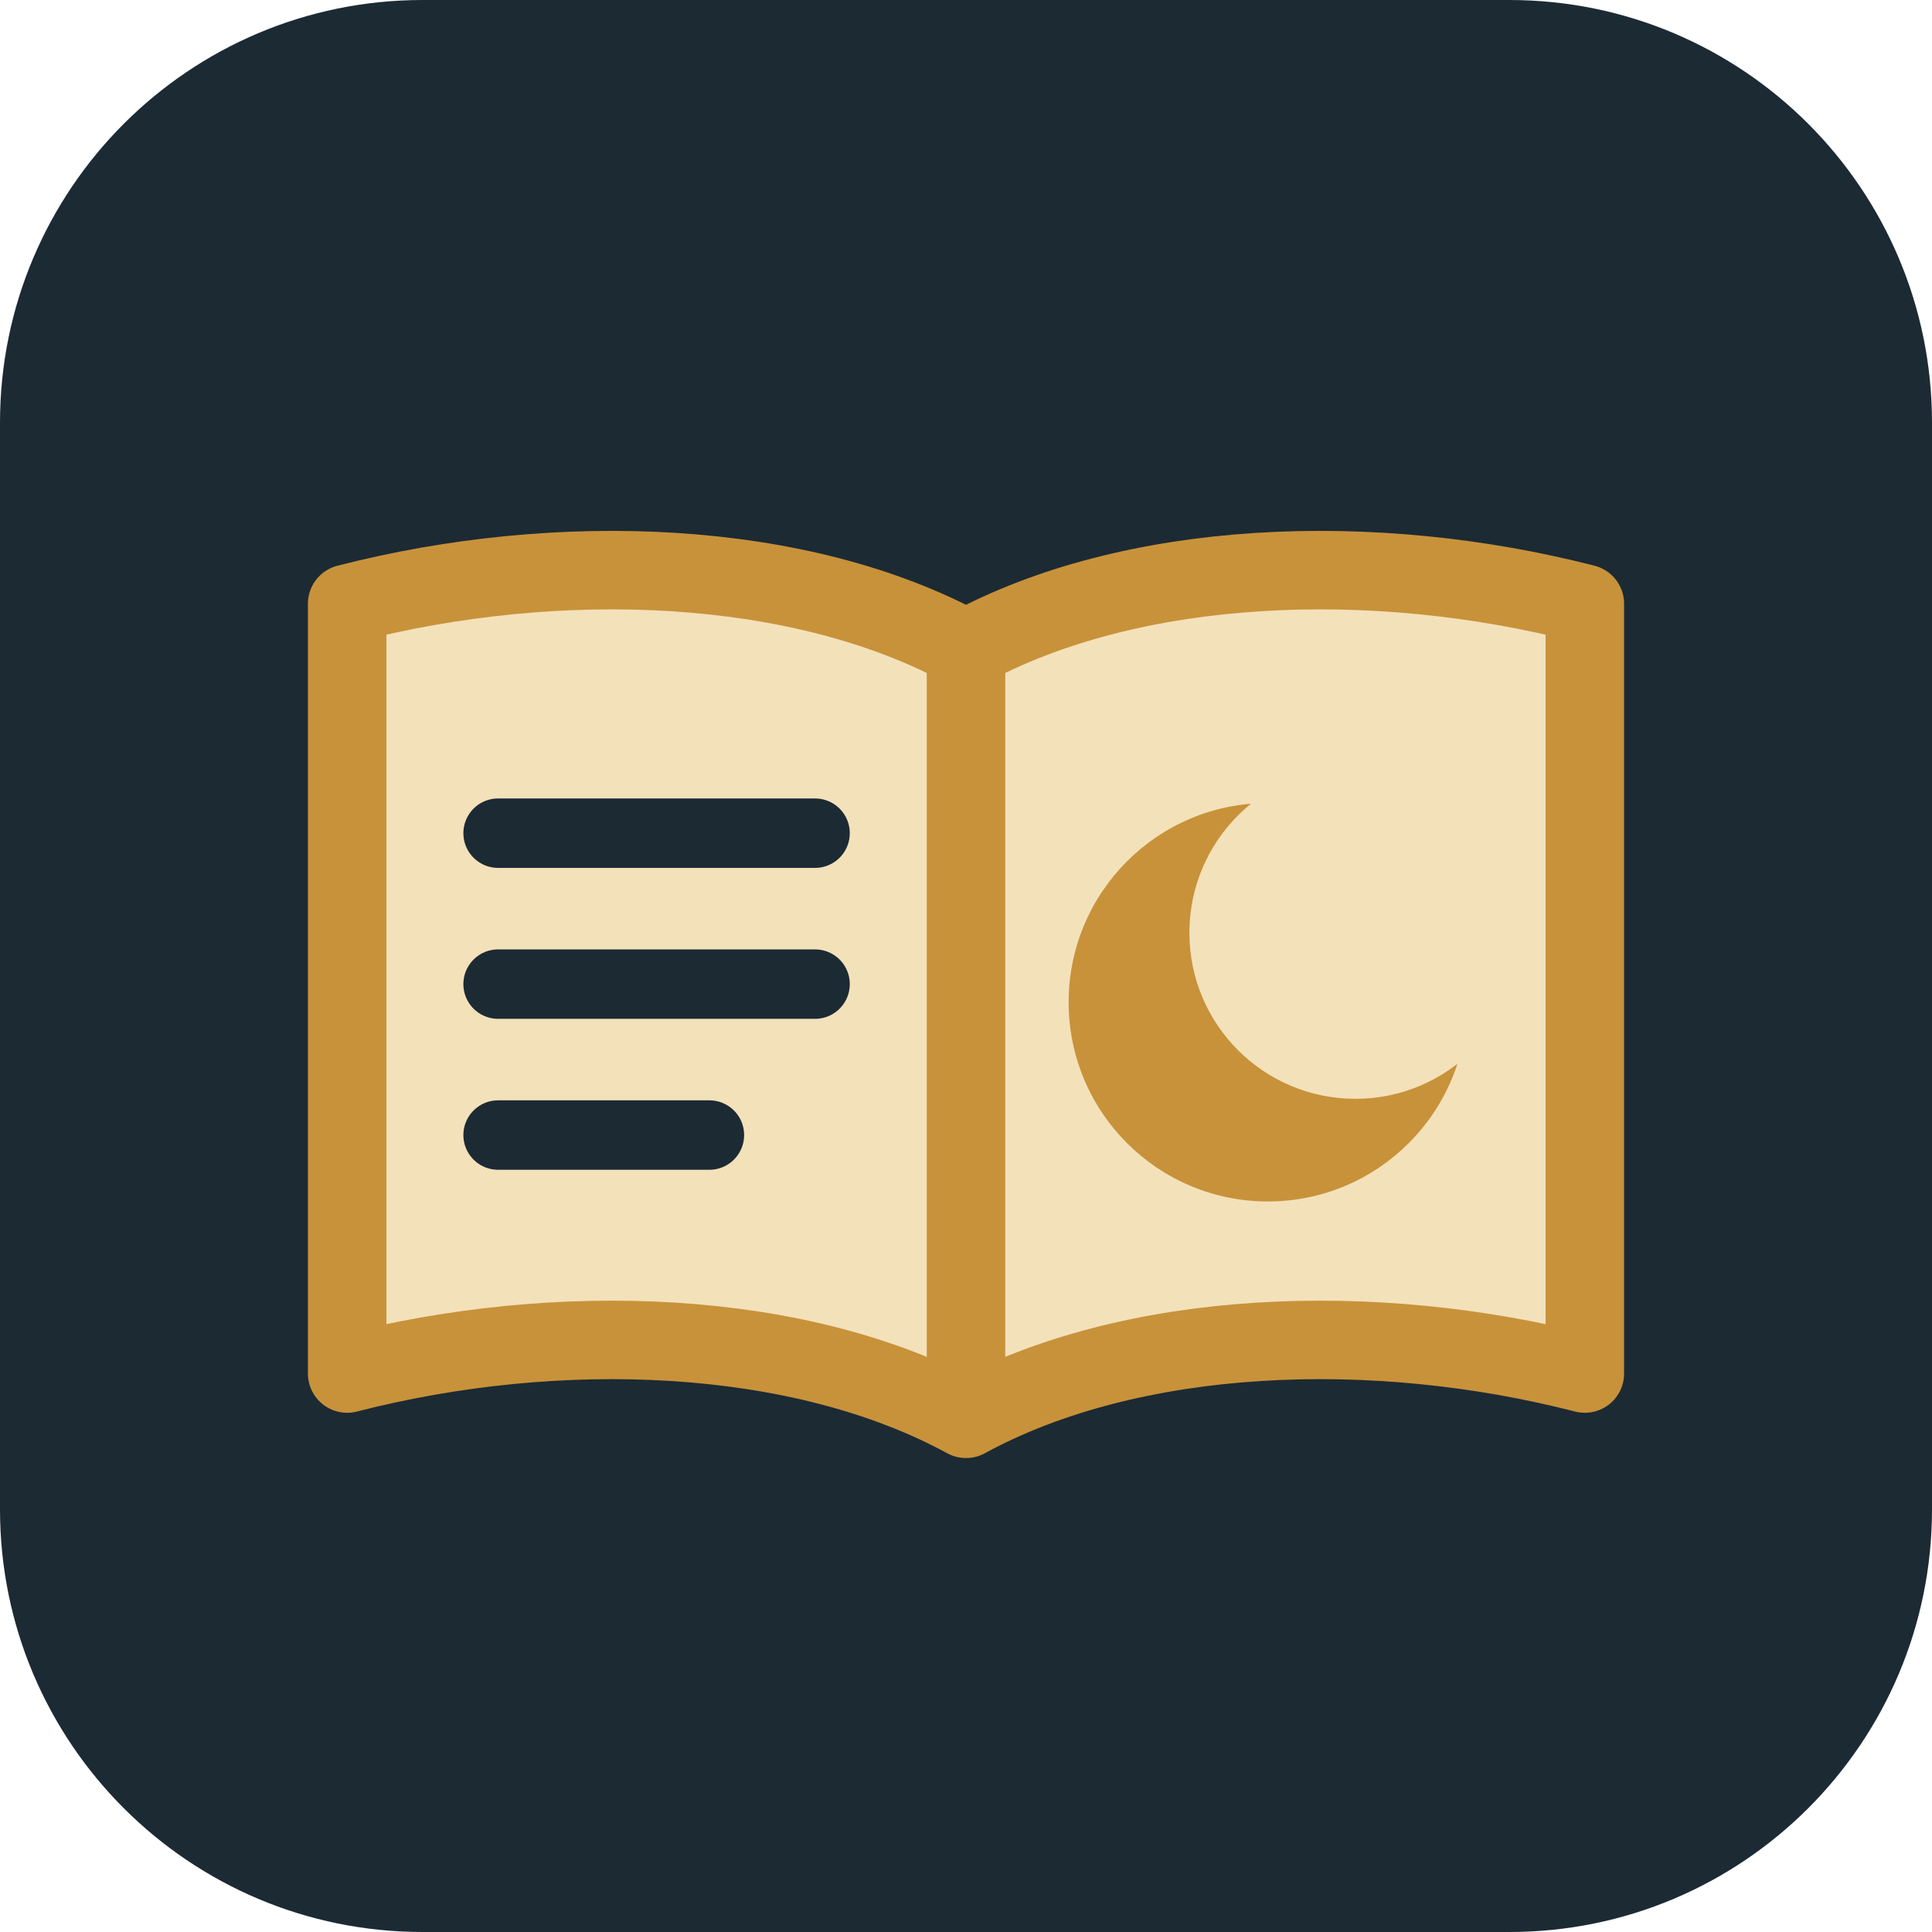
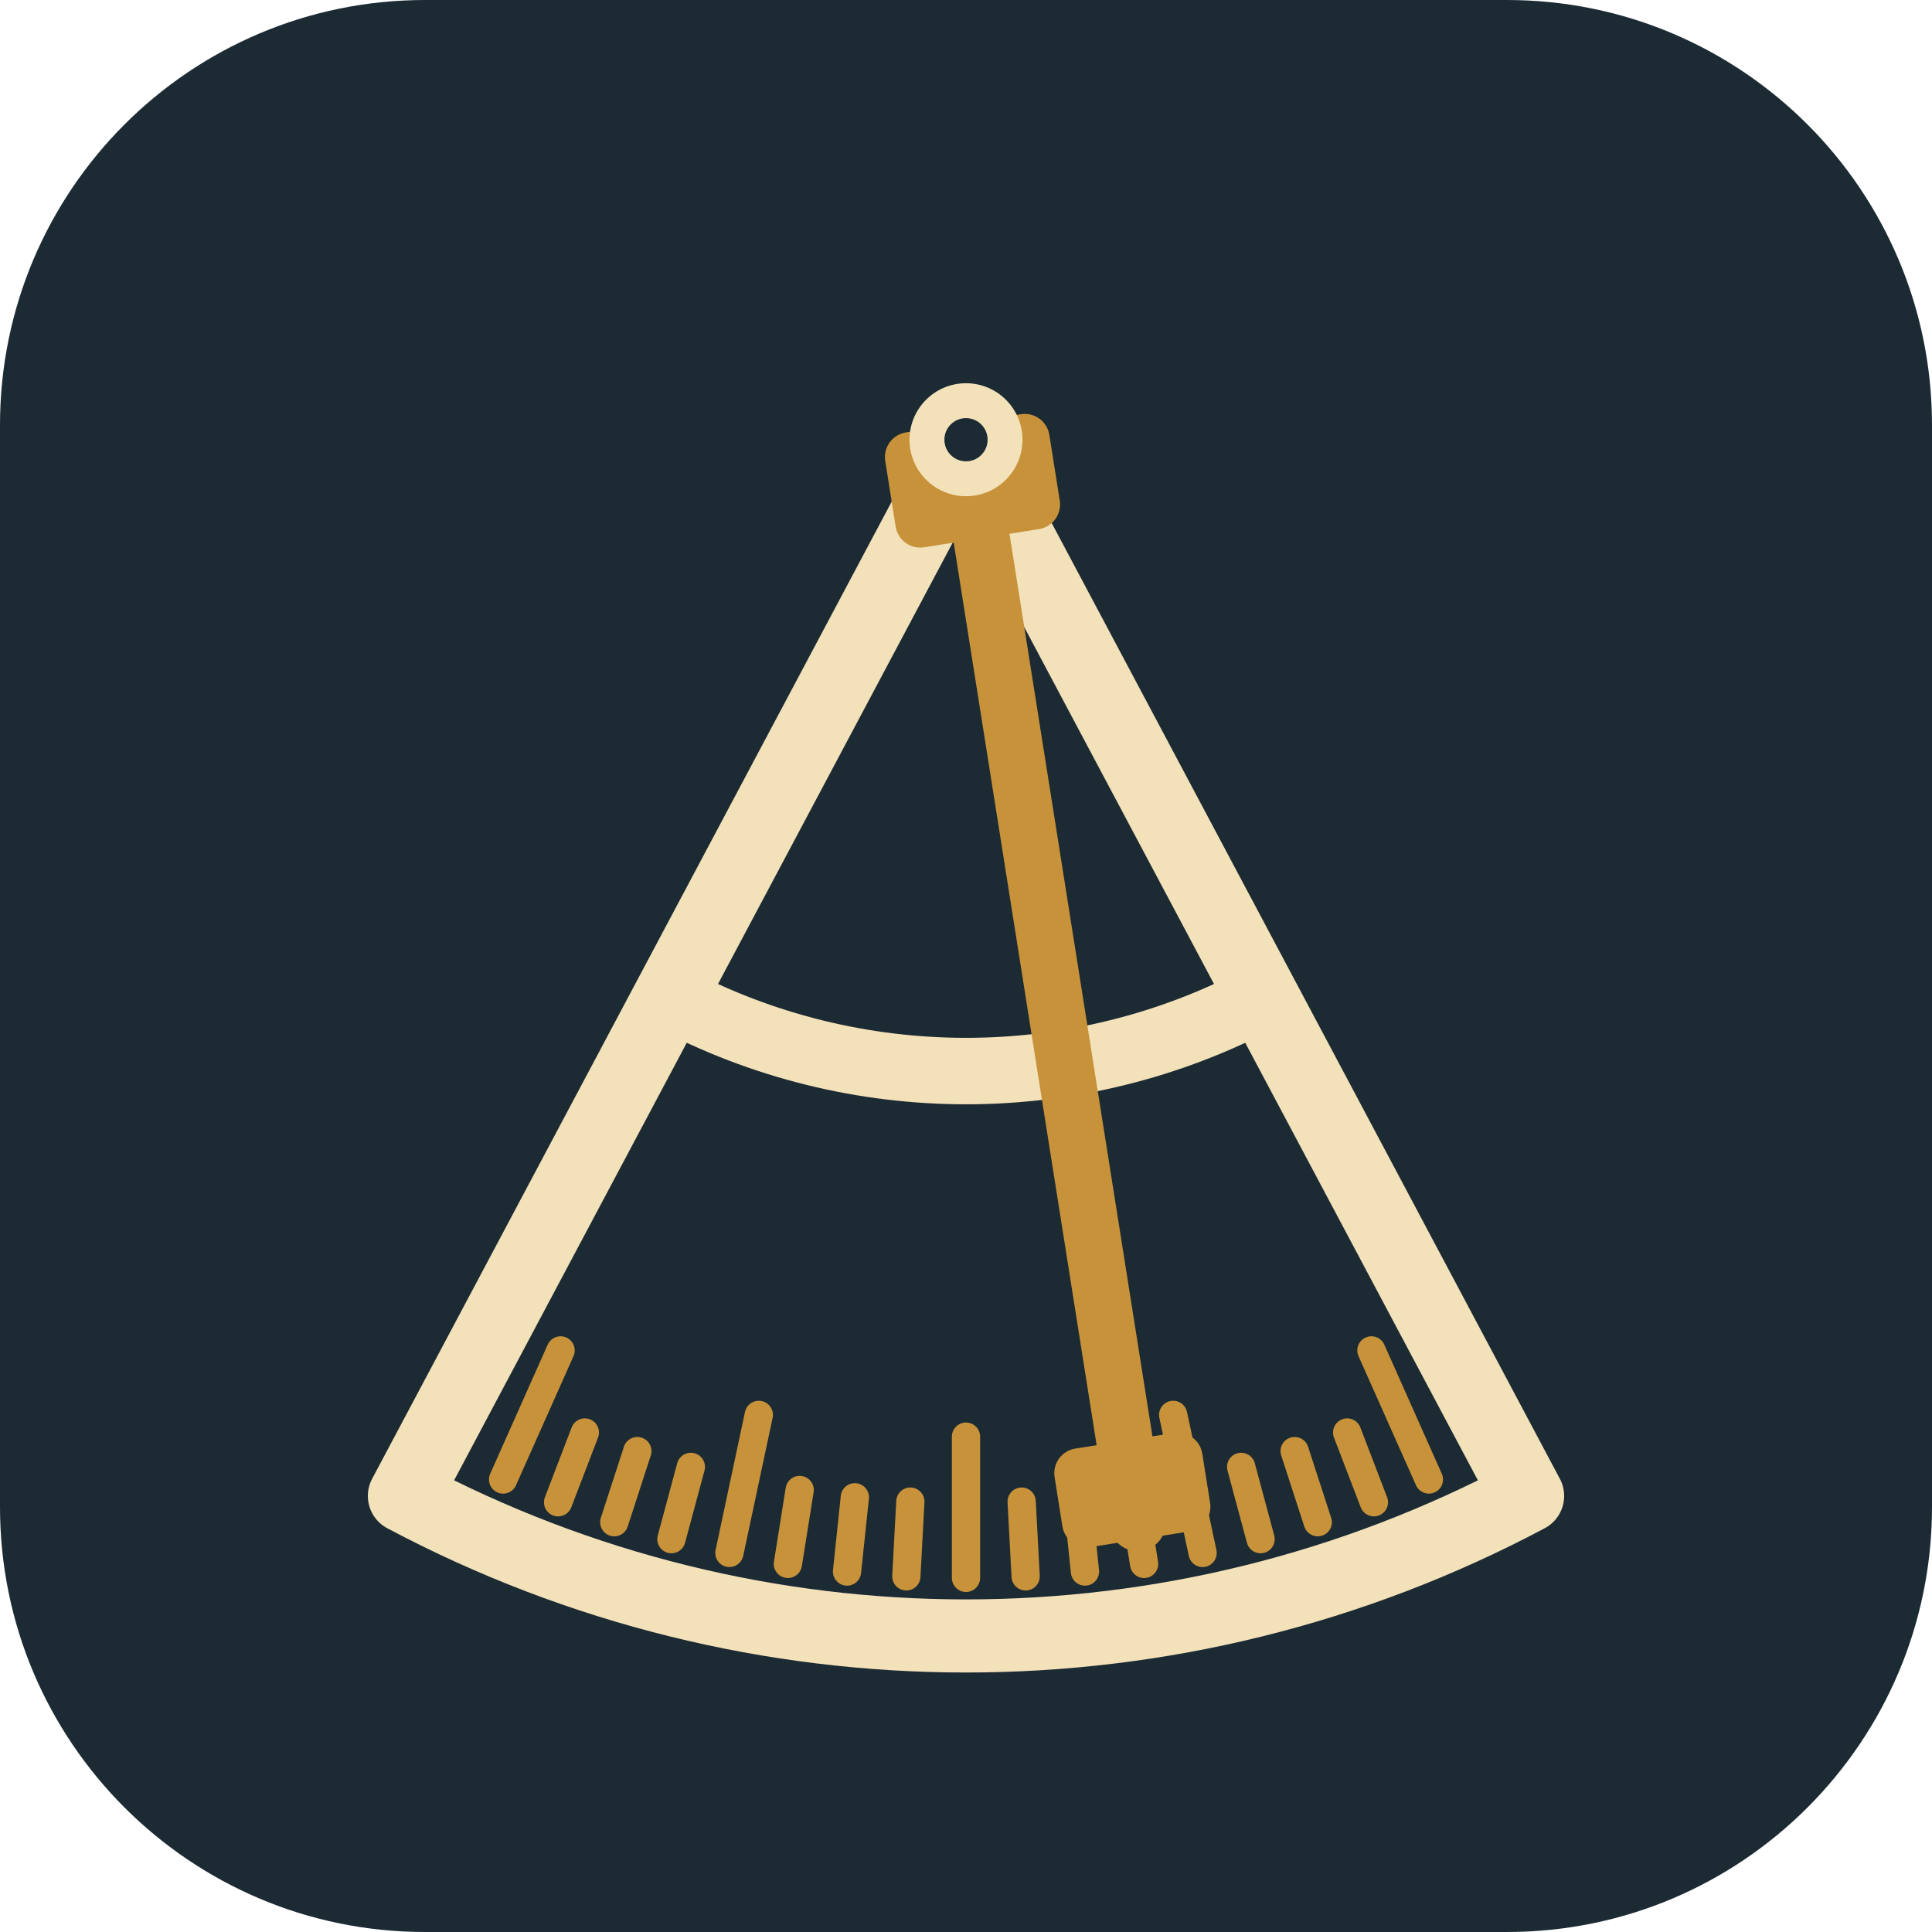
- <svg xmlns="http://www.w3.org/2000/svg" viewBox="0 0 64 64">
-   <rect width="64" height="64" rx="14" fill="#1C2A34" />
-   <g transform="translate(32 32) scale(1) translate(-32 -32)">
-     <path d="M32 21.5C26.5 18.5 18.5 18.2 11.5 20V45.5C18.5 43.7 26.5 44 32 47Z M32 21.5C37.5 18.5 45.5 18.2 52.5 20V45.5C45.5 43.7 37.5 44 32 47Z" fill="#F3E1BA" stroke="#C8923A" stroke-width="2.6" stroke-linejoin="round" />
-     <path d="M16.5 27.6H27M16.5 32.6H27M16.5 37.6H23.5" fill="none" stroke="#1C2A34" stroke-width="2.3" stroke-linecap="round" />
-     <circle cx="42" cy="33.2" r="6.6" fill="#C8923A" />
-     <circle cx="44.9" cy="30.9" r="5.5" fill="#F3E1BA" />
+ <svg xmlns="http://www.w3.org/2000/svg" viewBox="0 0 100 100">
+   <rect width="100" height="100" rx="22" fill="#1C2A34" />
+   <g transform="translate(50 52) scale(0.86) translate(-50 -50)">
+     <path d="M50 7L8.69 84.7A88 88 0 0 0 91.31 84.7Z" fill="#1C2A34" stroke="#1C2A34" stroke-width="6" stroke-linejoin="round" />
+     <path d="M50 16L16.2 79.57A72 72 0 0 0 83.8 79.57Z" fill="none" stroke="#F3E1BA" stroke-width="4.4" stroke-linejoin="round" />
+     <path d="M25.6 70.81L22.14 78.58M27.06 75.75L25.45 79.95M30.22 76.87L28.83 81.15M33.44 77.82L32.27 82.17M37.53 74.69L35.76 83M39.99 79.21L39.28 83.66M43.31 79.65L42.84 84.12M46.65 79.91L46.41 84.41M50 76L50 84.5M53.35 79.91L53.59 84.41M56.69 79.65L57.16 84.12M60.01 79.21L60.72 83.66M62.47 74.69L64.24 83M66.56 77.82L67.73 82.17M69.78 76.87L71.17 81.15M72.94 75.75L74.55 79.95M74.4 70.81L77.86 78.58" stroke="#C8923A" stroke-width="1.7" stroke-linecap="round" />
+     <path d="M32.16 49.55A38 38 0 0 0 67.84 49.55" fill="none" stroke="#F3E1BA" stroke-width="4" stroke-linecap="round" />
+     <g transform="rotate(-9 50 16)">
+       <path d="M50 16L50 82" stroke="#C8923A" stroke-width="3.4" stroke-linecap="round" />
+       <rect x="45.5" y="77" width="9" height="6" rx="1.5" fill="#C8923A" />
+       <rect x="45" y="15" width="10" height="7" rx="1.5" fill="#C8923A" />
+     </g>
+     <circle cx="50" cy="16" r="3.4" fill="#F3E1BA" />
+     <circle cx="50" cy="16" r="1.3" fill="#1C2A34" />
  </g>
</svg>
